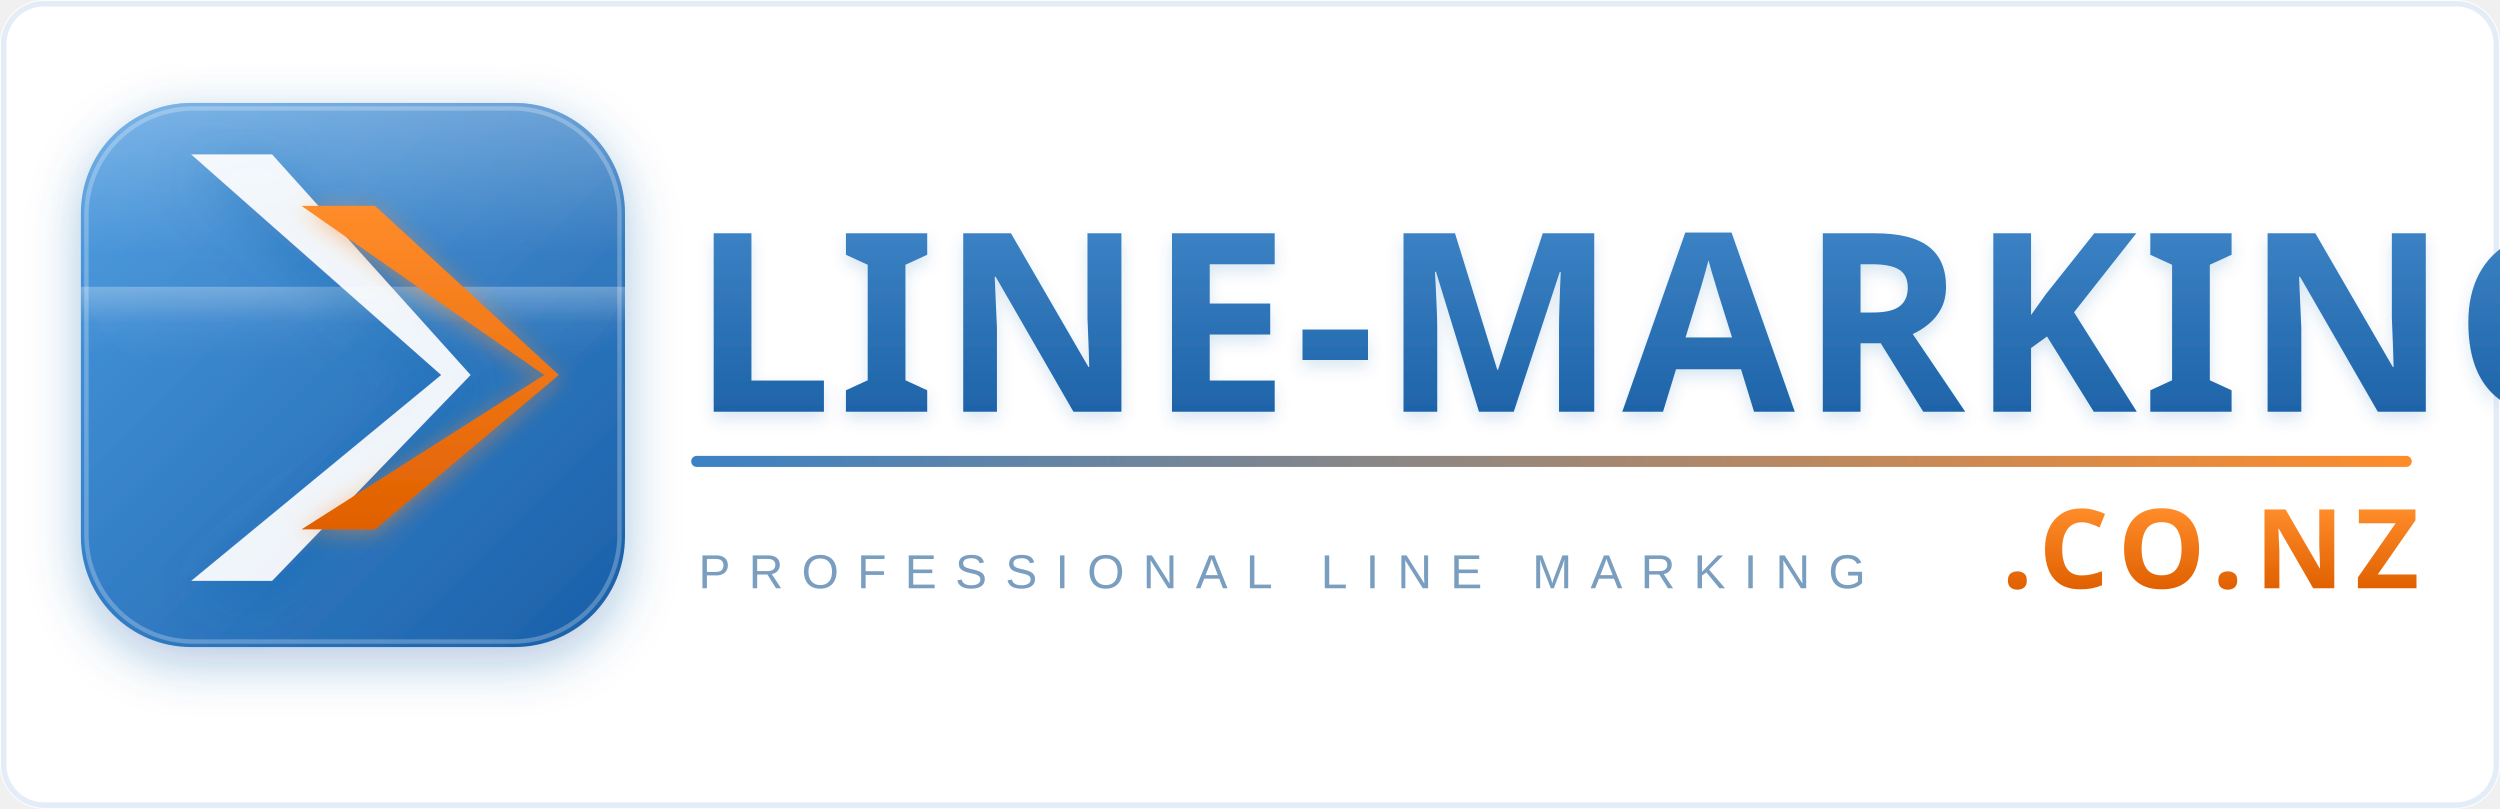
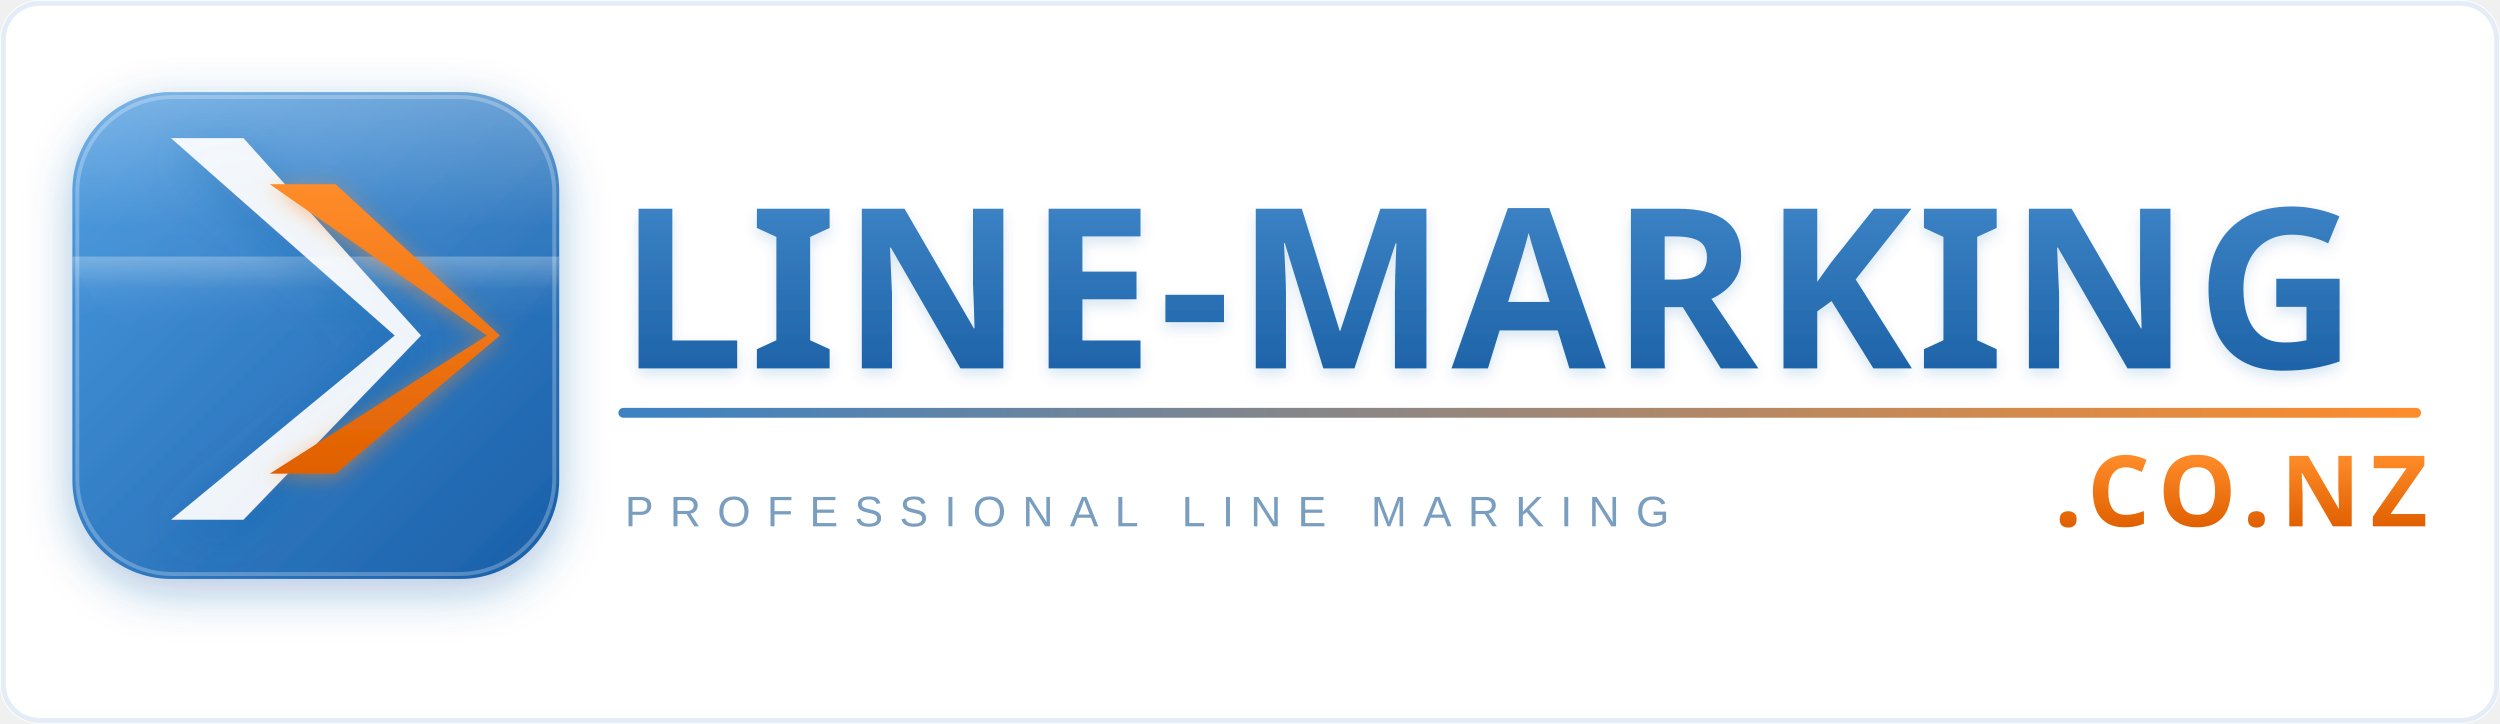
- <svg xmlns="http://www.w3.org/2000/svg" viewBox="0 0 680 220" width="680" height="220">
+ <svg xmlns="http://www.w3.org/2000/svg" viewBox="0 0 760 220" width="760" height="220">
  <defs>
    <linearGradient id="blueGrad" x1="0%" y1="0%" x2="0%" y2="100%">
      <stop offset="0%" style="stop-color:#3B82C4;stop-opacity:1" />
      <stop offset="100%" style="stop-color:#1E63A8;stop-opacity:1" />
    </linearGradient>
    <linearGradient id="orangeGrad" x1="0%" y1="0%" x2="0%" y2="100%">
      <stop offset="0%" style="stop-color:#FF8C2A;stop-opacity:1" />
      <stop offset="100%" style="stop-color:#E06000;stop-opacity:1" />
    </linearGradient>
    <linearGradient id="iconBg" x1="0%" y1="0%" x2="100%" y2="100%">
      <stop offset="0%" style="stop-color:#4A9AE0;stop-opacity:1" />
      <stop offset="100%" style="stop-color:#1A5FA8;stop-opacity:1" />
    </linearGradient>
    <linearGradient id="gloss" x1="0%" y1="0%" x2="0%" y2="100%">
      <stop offset="0%" style="stop-color:#FFFFFF;stop-opacity:0.28" />
      <stop offset="55%" style="stop-color:#FFFFFF;stop-opacity:0.04" />
      <stop offset="100%" style="stop-color:#FFFFFF;stop-opacity:0" />
    </linearGradient>
    <filter id="iconShadow" x="-15%" y="-10%" width="140%" height="140%">
      <feDropShadow dx="0" dy="4" stdDeviation="7" flood-color="#1A5FA8" flood-opacity="0.35" />
    </filter>
    <filter id="textShadow" x="-2%" y="-5%" width="110%" height="130%">
      <feDropShadow dx="0" dy="2" stdDeviation="2" flood-color="#1A5FA8" flood-opacity="0.15" />
    </filter>
    <filter id="orangeGlow" x="-20%" y="-20%" width="150%" height="150%">
      <feDropShadow dx="0" dy="1" stdDeviation="3" flood-color="#FF8C2A" flood-opacity="0.5" />
    </filter>
    <linearGradient id="ruleGrad" x1="0%" y1="0%" x2="100%" y2="0%">
      <stop offset="0%" style="stop-color:#3B82C4;stop-opacity:1" />
      <stop offset="100%" style="stop-color:#FF8C2A;stop-opacity:1" />
    </linearGradient>
  </defs>
-   <rect width="680" height="220" rx="12" fill="#FFFFFF" />
-   <rect x="1" y="1" width="678" height="218" rx="11" fill="none" stroke="#E4EDF7" stroke-width="1.5" />
+   <rect width="760" height="220" rx="12" fill="#FFFFFF" />
+   <rect x="1" y="1" width="758" height="218" rx="11" fill="none" stroke="#E4EDF7" stroke-width="1.5" />
  <g filter="url(#iconShadow)">
    <rect x="22" y="28" width="148" height="148" rx="30" fill="url(#iconBg)" />
  </g>
  <rect x="22" y="28" width="148" height="74" rx="30" fill="url(#gloss)" />
  <rect x="22" y="78" width="148" height="18" fill="url(#gloss)" />
  <g filter="url(#iconShadow)">
    <polygon points="52,42  120,102  52,158  74,158  128,102  74,42" fill="#FFFFFF" opacity="0.92" />
  </g>
  <g filter="url(#orangeGlow)">
    <polygon points="82,56  148,102  82,144  102,144  152,102  102,56" fill="url(#orangeGrad)" />
  </g>
  <rect x="23.5" y="29.5" width="145" height="145" rx="29" fill="none" stroke="#FFFFFF" stroke-width="1.2" opacity="0.25" />
  <text x="188" y="112" font-family="'Barlow Condensed', 'Arial Narrow', 'Impact', sans-serif" font-size="68" font-weight="800" letter-spacing="1.5" fill="url(#blueGrad)" filter="url(#textShadow)">LINE-MARKING</text>
-   <rect x="188" y="124" width="468" height="3" rx="1.5" fill="url(#ruleGrad)" />
-   <text x="658" y="160" font-family="'Barlow Condensed', 'Arial Narrow', sans-serif" font-size="30" font-weight="700" letter-spacing="3" text-anchor="end" fill="url(#orangeGrad)">.CO.NZ</text>
+   <rect x="188" y="124" width="548" height="3" rx="1.5" fill="url(#ruleGrad)" />
+   <text x="738" y="160" font-family="'Barlow Condensed', 'Arial Narrow', sans-serif" font-size="30" font-weight="700" letter-spacing="3" text-anchor="end" fill="url(#orangeGrad)">.CO.NZ</text>
  <text x="190" y="160" font-family="'Barlow', 'Helvetica Neue', Arial, sans-serif" font-size="13" font-weight="400" letter-spacing="5" fill="#7A9EC0">PROFESSIONAL LINE MARKING</text>
</svg>
